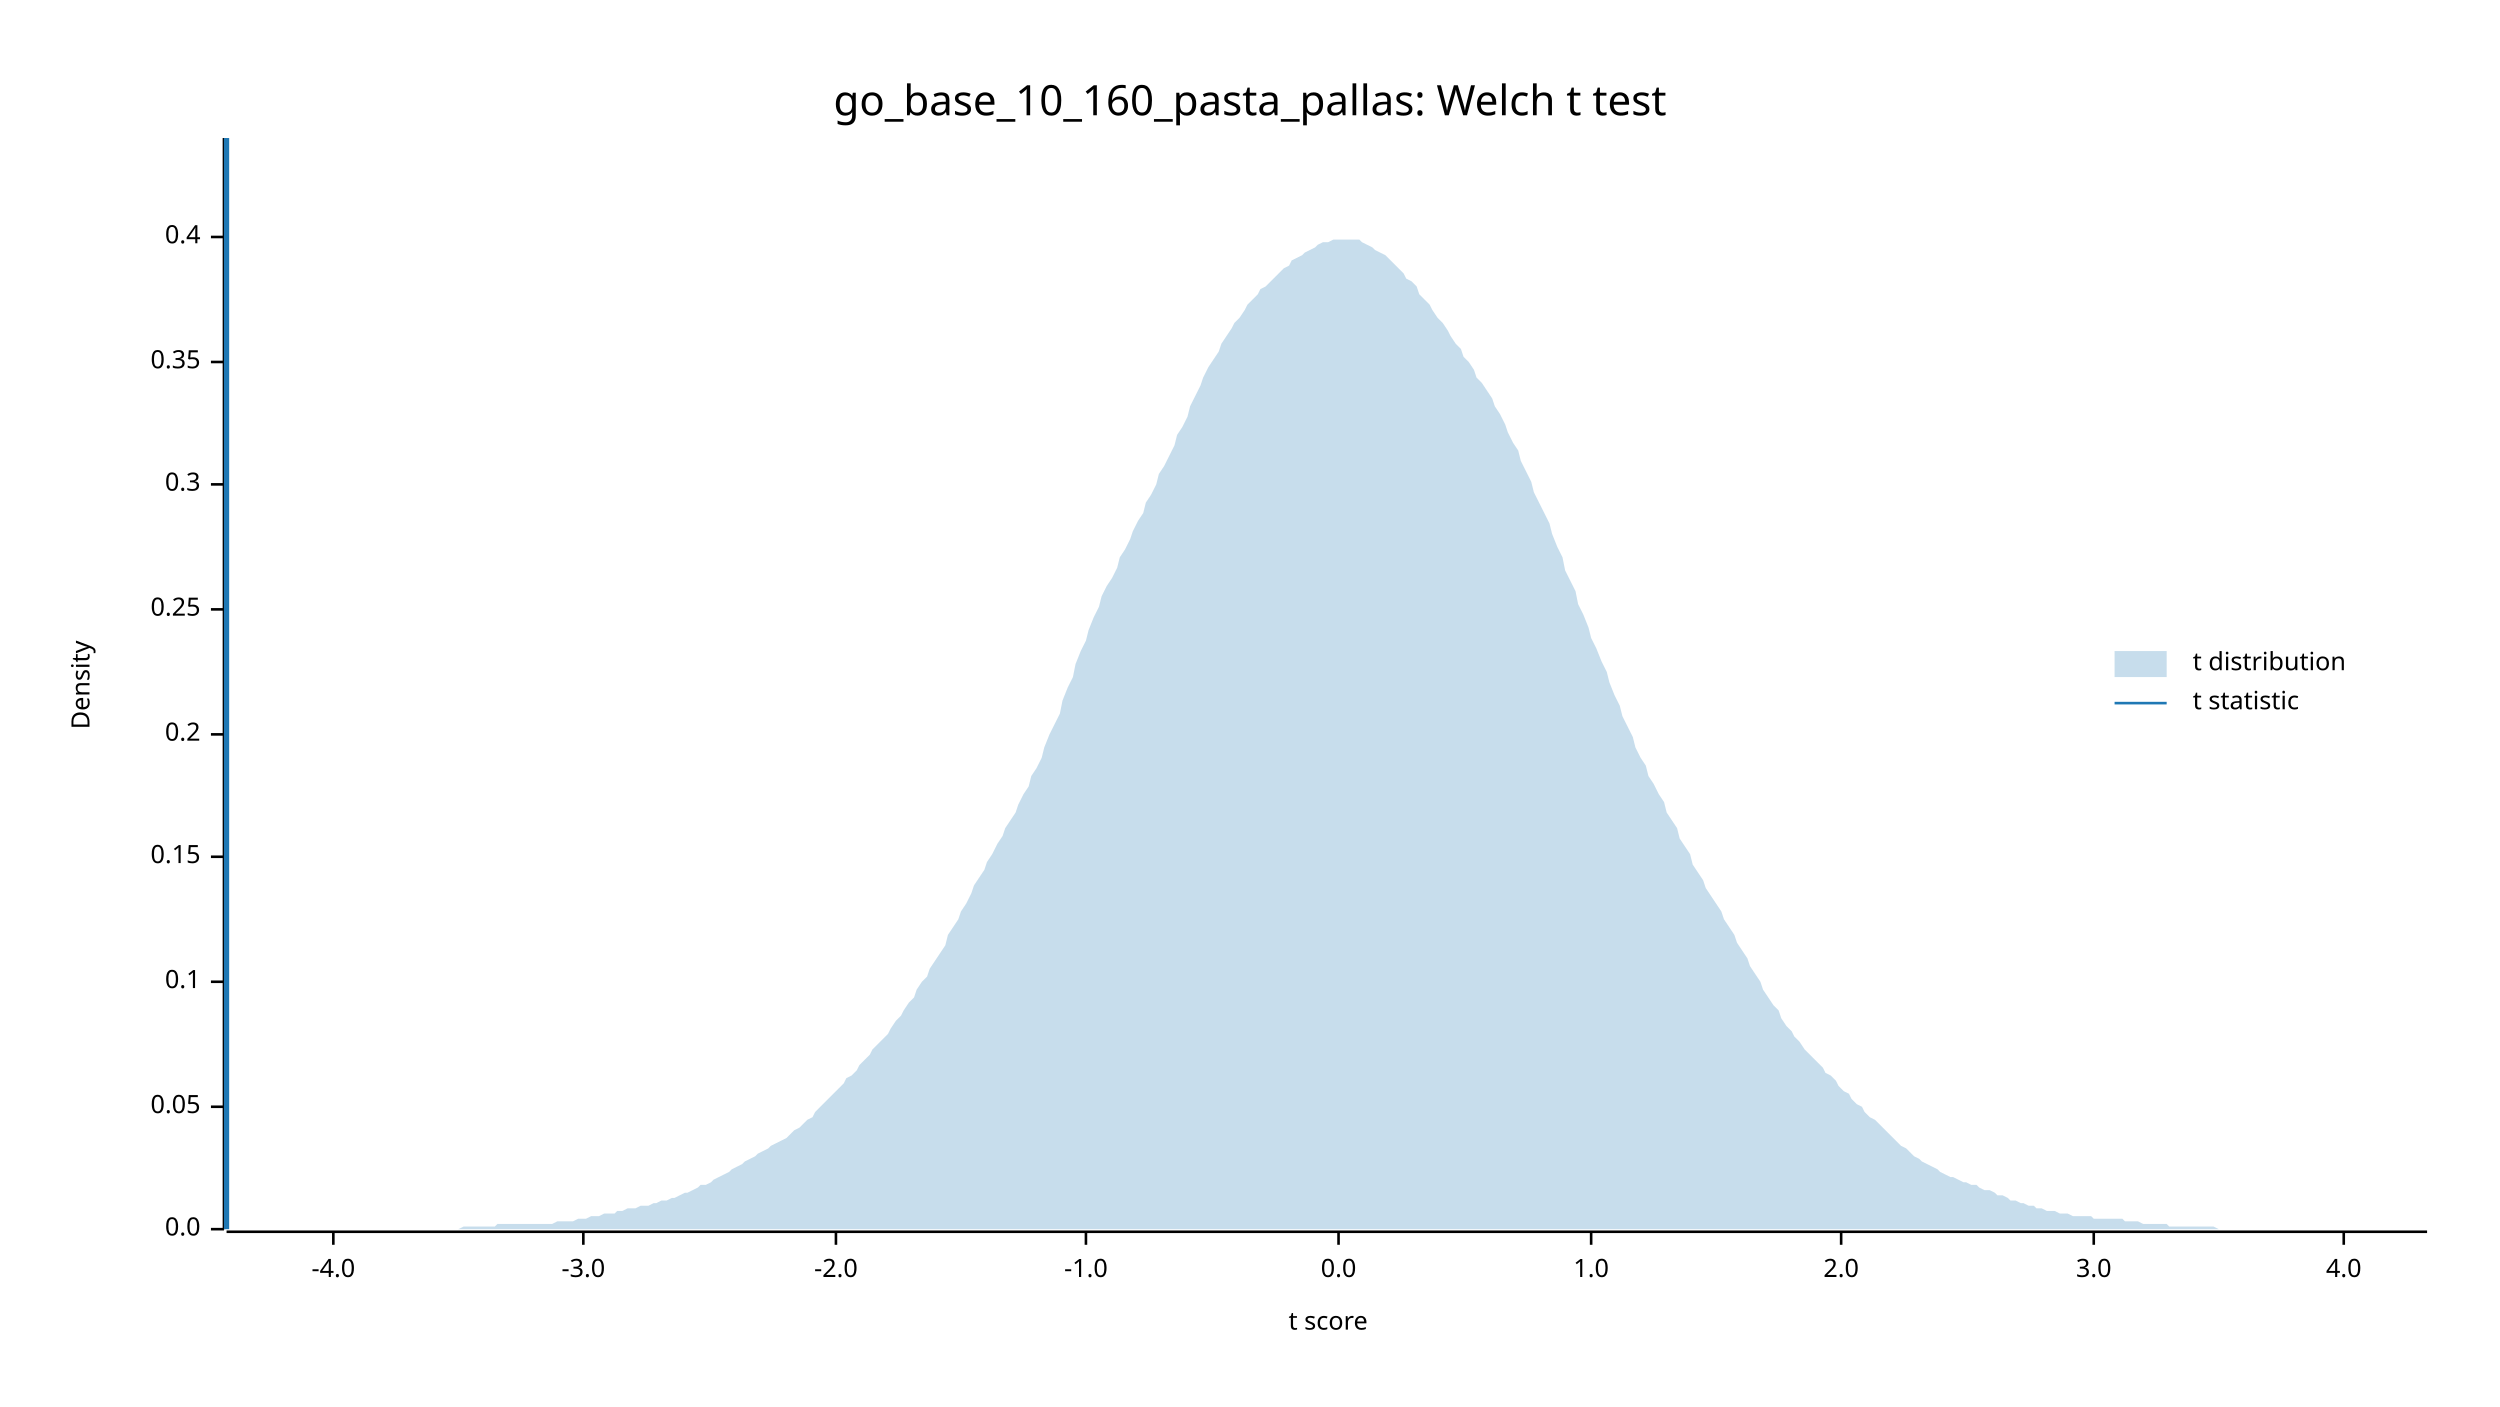
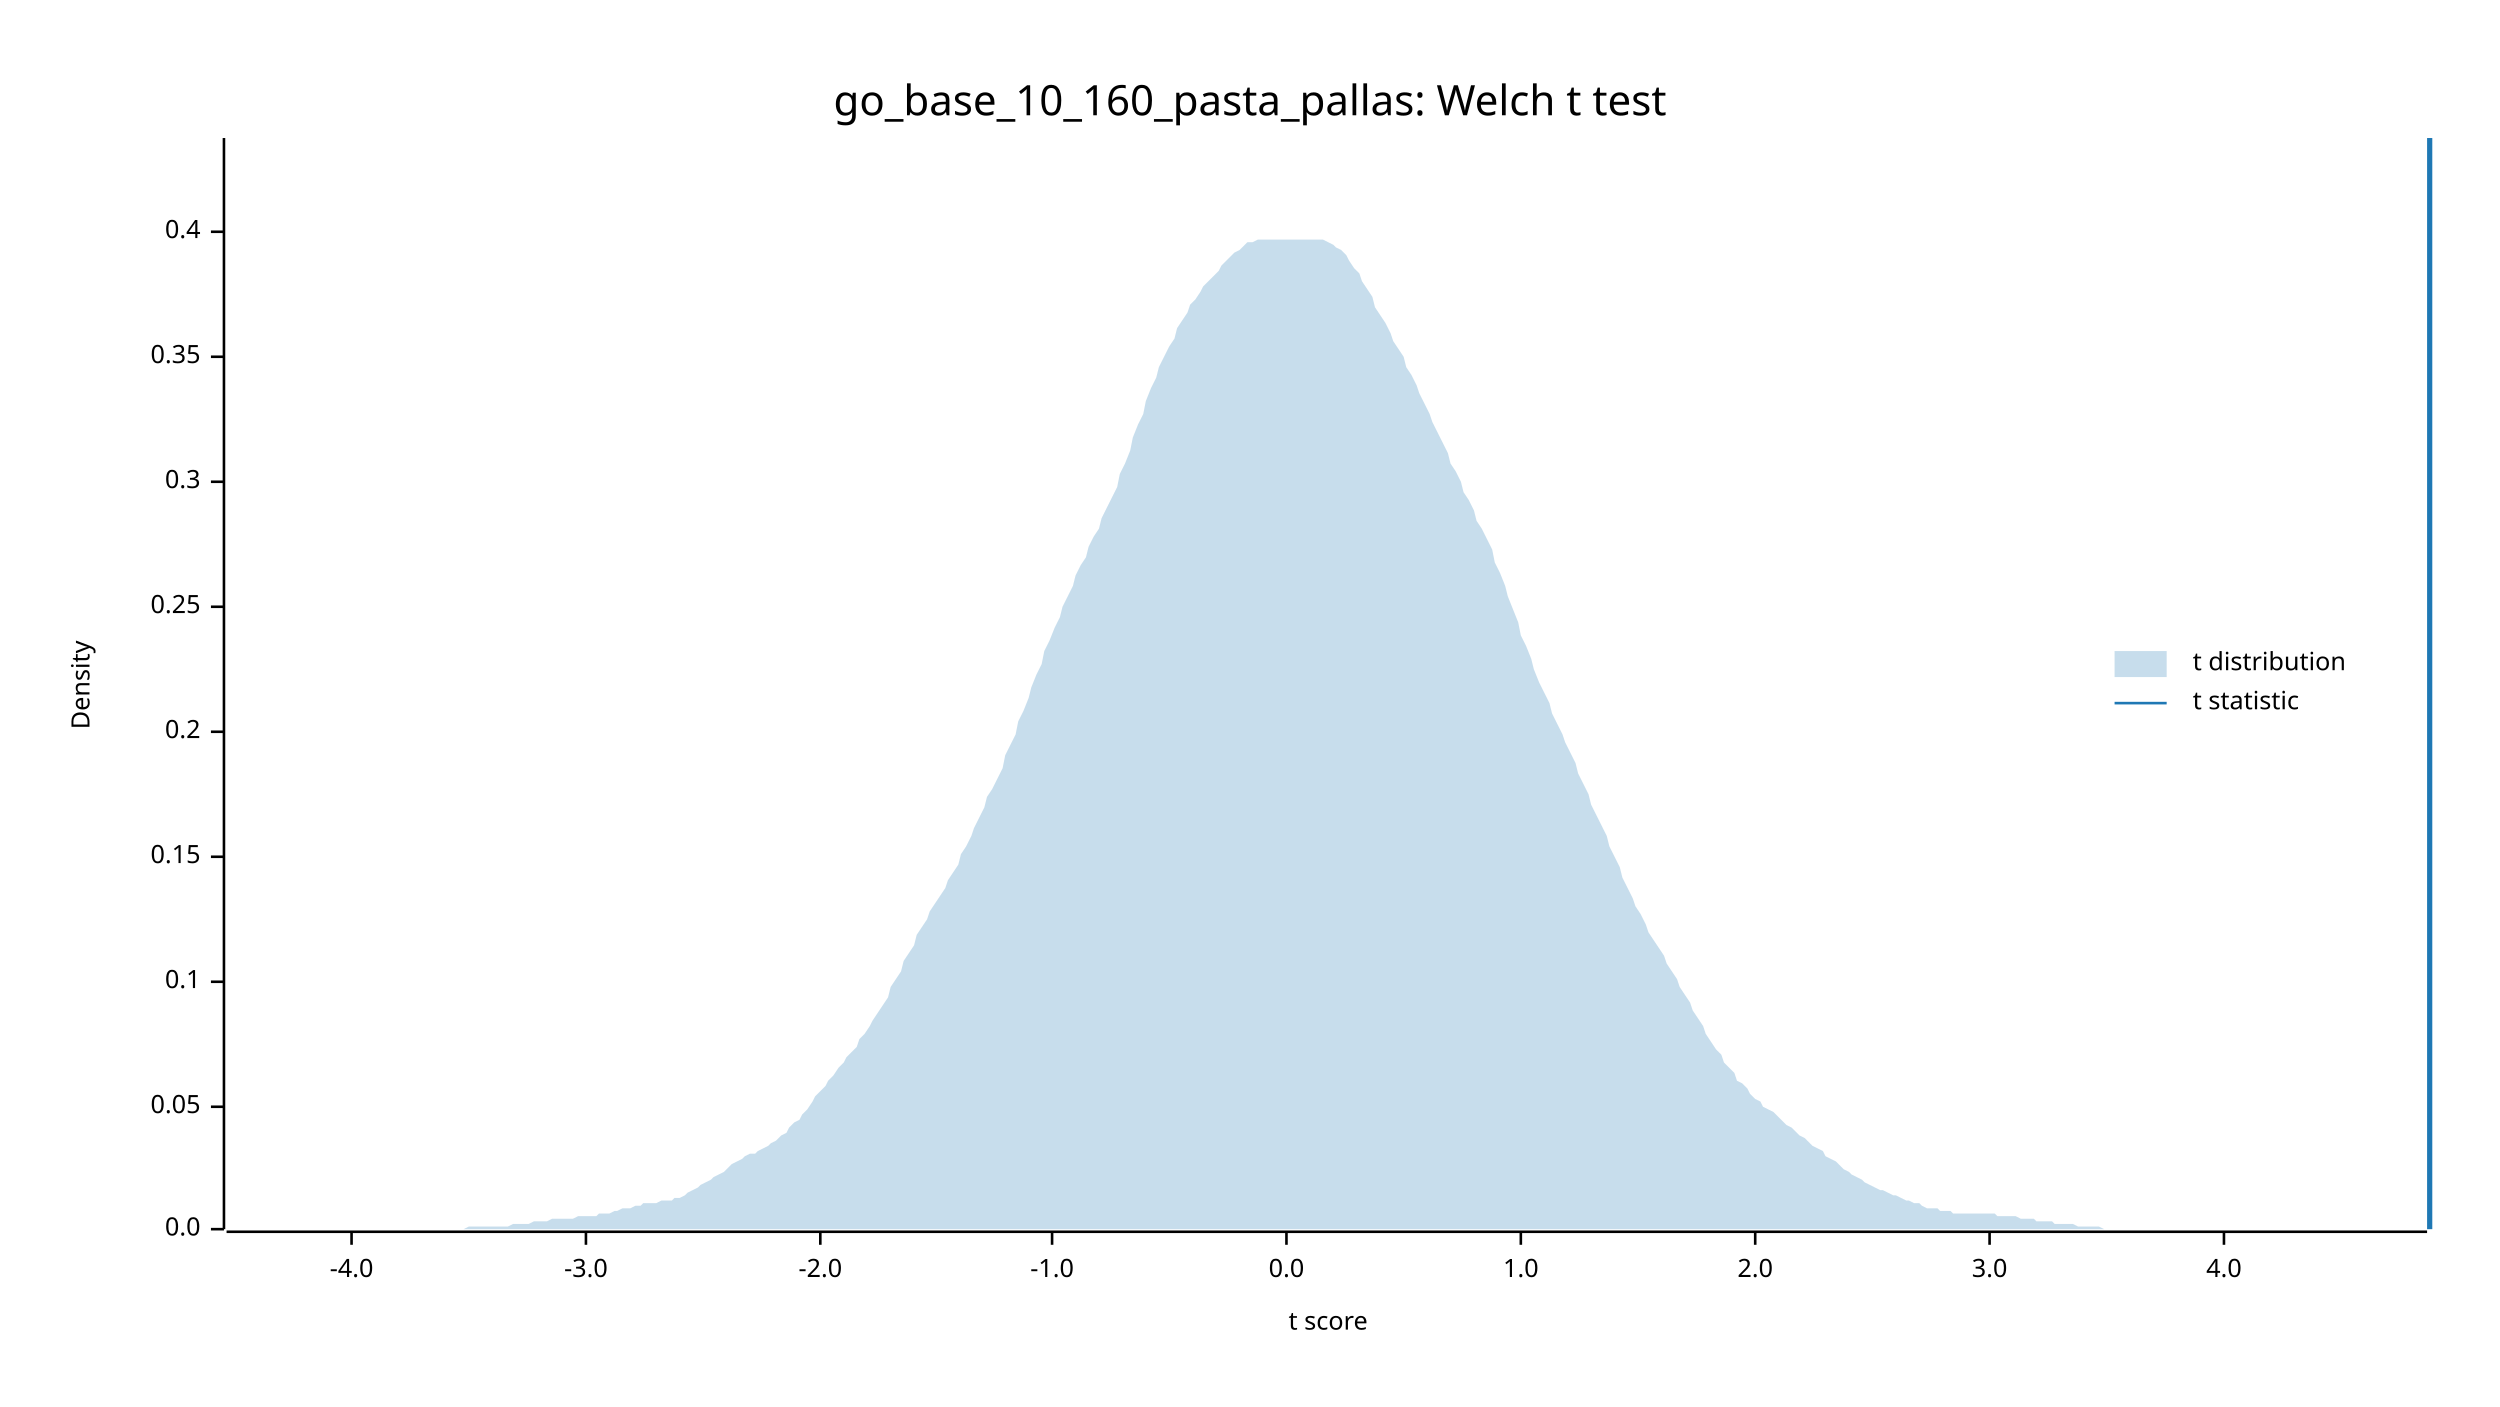
<svg xmlns="http://www.w3.org/2000/svg" width="960" height="540" viewBox="0 0 960 540">
  <text x="480" y="32" dy="0.76em" text-anchor="middle" font-family="sans-serif" font-size="16.129" opacity="1" fill="#000000">
go_base_10_160_pasta_pallas: Welch t test
</text>
  <text x="27" y="263" dy="0.76em" text-anchor="middle" font-family="sans-serif" font-size="9.677" opacity="1" fill="#000000" transform="rotate(270, 27, 263)">
Density
</text>
  <text x="510" y="513" dy="-0.5ex" text-anchor="middle" font-family="sans-serif" font-size="9.677" opacity="1" fill="#000000">
t score
</text>
  <polyline fill="none" opacity="1" stroke="#000000" stroke-width="1" points="86,53 86,472 " />
  <text x="77" y="472" dy="0.5ex" text-anchor="end" font-family="sans-serif" font-size="9.677" opacity="1" fill="#000000">
0.0
</text>
  <polyline fill="none" opacity="1" stroke="#000000" stroke-width="1" points="81,472 86,472 " />
  <text x="77" y="425" dy="0.5ex" text-anchor="end" font-family="sans-serif" font-size="9.677" opacity="1" fill="#000000">
0.05
</text>
  <polyline fill="none" opacity="1" stroke="#000000" stroke-width="1" points="81,425 86,425 " />
  <text x="77" y="377" dy="0.5ex" text-anchor="end" font-family="sans-serif" font-size="9.677" opacity="1" fill="#000000">
0.1
</text>
  <polyline fill="none" opacity="1" stroke="#000000" stroke-width="1" points="81,377 86,377 " />
  <text x="77" y="329" dy="0.5ex" text-anchor="end" font-family="sans-serif" font-size="9.677" opacity="1" fill="#000000">
0.15
</text>
  <polyline fill="none" opacity="1" stroke="#000000" stroke-width="1" points="81,329 86,329 " />
-   <text x="77" y="282" dy="0.5ex" text-anchor="end" font-family="sans-serif" font-size="9.677" opacity="1" fill="#000000">
+   <text x="77" y="281" dy="0.5ex" text-anchor="end" font-family="sans-serif" font-size="9.677" opacity="1" fill="#000000">
0.2
</text>
-   <polyline fill="none" opacity="1" stroke="#000000" stroke-width="1" points="81,282 86,282 " />
-   <text x="77" y="234" dy="0.5ex" text-anchor="end" font-family="sans-serif" font-size="9.677" opacity="1" fill="#000000">
+   <polyline fill="none" opacity="1" stroke="#000000" stroke-width="1" points="81,281 86,281 " />
+   <text x="77" y="233" dy="0.5ex" text-anchor="end" font-family="sans-serif" font-size="9.677" opacity="1" fill="#000000">
0.25
</text>
-   <polyline fill="none" opacity="1" stroke="#000000" stroke-width="1" points="81,234 86,234 " />
-   <text x="77" y="186" dy="0.5ex" text-anchor="end" font-family="sans-serif" font-size="9.677" opacity="1" fill="#000000">
+   <polyline fill="none" opacity="1" stroke="#000000" stroke-width="1" points="81,233 86,233 " />
+   <text x="77" y="185" dy="0.5ex" text-anchor="end" font-family="sans-serif" font-size="9.677" opacity="1" fill="#000000">
0.3
</text>
-   <polyline fill="none" opacity="1" stroke="#000000" stroke-width="1" points="81,186 86,186 " />
-   <text x="77" y="139" dy="0.5ex" text-anchor="end" font-family="sans-serif" font-size="9.677" opacity="1" fill="#000000">
+   <polyline fill="none" opacity="1" stroke="#000000" stroke-width="1" points="81,185 86,185 " />
+   <text x="77" y="137" dy="0.5ex" text-anchor="end" font-family="sans-serif" font-size="9.677" opacity="1" fill="#000000">
0.35
</text>
-   <polyline fill="none" opacity="1" stroke="#000000" stroke-width="1" points="81,139 86,139 " />
-   <text x="77" y="91" dy="0.5ex" text-anchor="end" font-family="sans-serif" font-size="9.677" opacity="1" fill="#000000">
+   <polyline fill="none" opacity="1" stroke="#000000" stroke-width="1" points="81,137 86,137 " />
+   <text x="77" y="89" dy="0.5ex" text-anchor="end" font-family="sans-serif" font-size="9.677" opacity="1" fill="#000000">
0.4
</text>
-   <polyline fill="none" opacity="1" stroke="#000000" stroke-width="1" points="81,91 86,91 " />
+   <polyline fill="none" opacity="1" stroke="#000000" stroke-width="1" points="81,89 86,89 " />
  <polyline fill="none" opacity="1" stroke="#000000" stroke-width="1" points="87,473 932,473 " />
-   <text x="128" y="483" dy="0.76em" text-anchor="middle" font-family="sans-serif" font-size="9.677" opacity="1" fill="#000000">
+   <text x="135" y="483" dy="0.76em" text-anchor="middle" font-family="sans-serif" font-size="9.677" opacity="1" fill="#000000">
-4.0
</text>
-   <polyline fill="none" opacity="1" stroke="#000000" stroke-width="1" points="128,473 128,478 " />
-   <text x="224" y="483" dy="0.76em" text-anchor="middle" font-family="sans-serif" font-size="9.677" opacity="1" fill="#000000">
+   <polyline fill="none" opacity="1" stroke="#000000" stroke-width="1" points="135,473 135,478 " />
+   <text x="225" y="483" dy="0.76em" text-anchor="middle" font-family="sans-serif" font-size="9.677" opacity="1" fill="#000000">
-3.0
</text>
-   <polyline fill="none" opacity="1" stroke="#000000" stroke-width="1" points="224,473 224,478 " />
-   <text x="321" y="483" dy="0.76em" text-anchor="middle" font-family="sans-serif" font-size="9.677" opacity="1" fill="#000000">
+   <polyline fill="none" opacity="1" stroke="#000000" stroke-width="1" points="225,473 225,478 " />
+   <text x="315" y="483" dy="0.76em" text-anchor="middle" font-family="sans-serif" font-size="9.677" opacity="1" fill="#000000">
-2.0
</text>
-   <polyline fill="none" opacity="1" stroke="#000000" stroke-width="1" points="321,473 321,478 " />
-   <text x="417" y="483" dy="0.76em" text-anchor="middle" font-family="sans-serif" font-size="9.677" opacity="1" fill="#000000">
+   <polyline fill="none" opacity="1" stroke="#000000" stroke-width="1" points="315,473 315,478 " />
+   <text x="404" y="483" dy="0.76em" text-anchor="middle" font-family="sans-serif" font-size="9.677" opacity="1" fill="#000000">
-1.0
</text>
-   <polyline fill="none" opacity="1" stroke="#000000" stroke-width="1" points="417,473 417,478 " />
-   <text x="514" y="483" dy="0.76em" text-anchor="middle" font-family="sans-serif" font-size="9.677" opacity="1" fill="#000000">
+   <polyline fill="none" opacity="1" stroke="#000000" stroke-width="1" points="404,473 404,478 " />
+   <text x="494" y="483" dy="0.76em" text-anchor="middle" font-family="sans-serif" font-size="9.677" opacity="1" fill="#000000">
0.0
</text>
-   <polyline fill="none" opacity="1" stroke="#000000" stroke-width="1" points="514,473 514,478 " />
-   <text x="611" y="483" dy="0.76em" text-anchor="middle" font-family="sans-serif" font-size="9.677" opacity="1" fill="#000000">
+   <polyline fill="none" opacity="1" stroke="#000000" stroke-width="1" points="494,473 494,478 " />
+   <text x="584" y="483" dy="0.76em" text-anchor="middle" font-family="sans-serif" font-size="9.677" opacity="1" fill="#000000">
1.0
</text>
-   <polyline fill="none" opacity="1" stroke="#000000" stroke-width="1" points="611,473 611,478 " />
-   <text x="707" y="483" dy="0.76em" text-anchor="middle" font-family="sans-serif" font-size="9.677" opacity="1" fill="#000000">
+   <polyline fill="none" opacity="1" stroke="#000000" stroke-width="1" points="584,473 584,478 " />
+   <text x="674" y="483" dy="0.76em" text-anchor="middle" font-family="sans-serif" font-size="9.677" opacity="1" fill="#000000">
2.0
</text>
-   <polyline fill="none" opacity="1" stroke="#000000" stroke-width="1" points="707,473 707,478 " />
-   <text x="804" y="483" dy="0.76em" text-anchor="middle" font-family="sans-serif" font-size="9.677" opacity="1" fill="#000000">
+   <polyline fill="none" opacity="1" stroke="#000000" stroke-width="1" points="674,473 674,478 " />
+   <text x="764" y="483" dy="0.76em" text-anchor="middle" font-family="sans-serif" font-size="9.677" opacity="1" fill="#000000">
3.0
</text>
-   <polyline fill="none" opacity="1" stroke="#000000" stroke-width="1" points="804,473 804,478 " />
-   <text x="900" y="483" dy="0.76em" text-anchor="middle" font-family="sans-serif" font-size="9.677" opacity="1" fill="#000000">
+   <polyline fill="none" opacity="1" stroke="#000000" stroke-width="1" points="764,473 764,478 " />
+   <text x="854" y="483" dy="0.76em" text-anchor="middle" font-family="sans-serif" font-size="9.677" opacity="1" fill="#000000">
4.0
</text>
-   <polyline fill="none" opacity="1" stroke="#000000" stroke-width="1" points="900,473 900,478 " />
-   <polygon opacity="0.25" fill="#1F78B4" points="87,472 88,472 90,472 92,472 93,472 95,472 97,472 98,472 100,472 102,472 103,472 105,472 107,472 109,472 110,472 112,472 114,472 115,472 117,472 119,472 120,472 122,472 124,472 125,472 127,472 129,472 131,472 132,472 134,472 136,472 137,472 139,472 141,472 142,472 144,472 146,472 147,472 149,472 151,472 153,472 154,472 156,472 158,472 159,472 161,472 163,472 164,472 166,472 168,472 169,472 171,472 173,472 175,472 176,472 178,471 180,471 181,471 183,471 185,471 186,471 188,471 190,471 191,470 193,470 195,470 197,470 198,470 200,470 202,470 203,470 205,470 207,470 208,470 210,470 212,470 214,469 215,469 217,469 219,469 220,469 222,468 224,468 225,468 227,467 229,467 230,467 232,466 234,466 236,466 237,465 239,465 241,464 242,464 244,464 246,463 247,463 249,463 251,462 252,462 254,461 256,461 258,460 259,460 261,459 263,458 264,458 266,457 268,456 269,455 271,455 273,454 274,453 276,452 278,451 280,450 281,449 283,448 285,447 286,446 288,445 290,444 291,443 293,442 295,441 296,440 298,439 300,438 302,437 303,436 305,434 307,433 308,432 310,430 312,429 313,427 315,425 317,423 318,422 320,420 322,418 324,416 325,414 327,413 329,411 330,409 332,407 334,405 335,403 337,401 339,399 341,397 342,395 344,392 346,390 347,388 349,385 351,383 352,380 354,377 356,375 357,372 359,369 361,366 363,363 364,359 366,356 368,353 369,350 371,347 373,343 374,340 376,337 378,334 379,331 381,328 383,324 385,321 386,318 388,315 390,312 391,309 393,305 395,302 396,298 398,295 400,291 401,287 403,282 405,278 407,274 408,269 410,264 412,260 413,255 415,250 417,246 418,242 420,237 422,233 423,229 425,225 427,222 429,218 430,214 432,211 434,207 435,204 437,200 439,197 440,193 442,190 444,186 445,182 447,179 449,175 451,171 452,167 454,164 456,160 457,156 459,152 461,148 462,145 464,141 466,138 468,135 469,132 471,129 473,126 474,124 476,122 478,119 479,117 481,115 483,113 484,111 486,110 488,108 490,106 491,105 493,103 495,102 496,100 498,99 500,98 501,97 503,96 505,95 506,94 508,93 510,93 512,92 513,92 515,92 517,92 518,92 520,92 522,92 523,93 525,94 527,95 528,96 530,97 532,98 534,100 535,101 537,103 539,105 540,107 542,108 544,110 545,113 547,115 549,117 550,119 552,122 554,124 556,127 557,129 559,132 561,134 562,137 564,139 566,142 567,145 569,147 571,150 573,153 574,156 576,159 578,163 579,166 581,170 583,173 584,177 586,181 588,185 589,189 591,193 593,197 595,201 596,205 598,210 600,214 601,219 603,223 605,227 606,232 608,236 610,241 611,245 613,249 615,254 617,258 618,262 620,267 622,271 623,275 625,279 627,283 628,287 630,291 632,294 633,298 635,301 637,305 639,308 640,312 642,315 644,318 645,322 647,325 649,328 650,332 652,335 654,338 655,341 657,344 659,347 661,350 662,353 664,356 666,359 667,362 669,365 671,368 672,371 674,374 676,377 677,380 679,383 681,386 683,388 684,391 686,394 688,396 689,398 691,400 693,403 694,404 696,406 698,408 700,410 701,412 703,413 705,415 706,417 708,419 710,420 711,422 713,424 715,425 716,427 718,429 720,430 722,432 723,433 725,435 727,437 728,438 730,440 732,441 733,442 735,444 737,445 738,446 740,447 742,448 744,449 745,450 747,451 749,452 750,452 752,453 754,454 755,454 757,455 759,455 760,456 762,457 764,457 766,458 767,459 769,459 771,460 772,461 774,461 776,462 777,462 779,463 781,463 782,464 784,464 786,465 788,465 789,465 791,466 793,466 794,466 796,467 798,467 799,467 801,467 803,467 804,468 806,468 808,468 810,468 811,468 813,468 815,468 816,469 818,469 820,469 821,469 823,470 825,470 827,470 828,470 830,470 832,470 833,471 835,471 837,471 838,471 840,471 842,471 843,471 845,471 847,471 849,471 850,471 852,472 854,472 855,472 857,472 859,472 860,472 862,472 864,472 865,472 867,472 869,472 871,472 872,472 874,472 876,472 877,472 879,472 881,472 882,472 884,472 886,472 887,472 889,472 891,472 893,472 894,472 896,472 898,472 899,472 901,472 903,472 904,472 906,472 908,472 909,472 911,472 913,472 915,472 916,472 918,472 920,472 921,472 923,472 925,472 926,472 928,472 930,472 932,472 932,472 87,472 " />
-   <polyline fill="none" opacity="1" stroke="#1F78B4" stroke-width="2" points="87,472 87,53 " />
+   <polyline fill="none" opacity="1" stroke="#000000" stroke-width="1" points="854,473 854,478 " />
+   <polygon opacity="0.25" fill="#1F78B4" points="87,472 88,472 90,472 92,472 93,472 95,472 97,472 98,472 100,472 102,472 103,472 105,472 107,472 109,472 110,472 112,472 114,472 115,472 117,472 119,472 120,472 122,472 124,472 125,472 127,472 129,472 131,472 132,472 134,472 136,472 137,472 139,472 141,472 142,472 144,472 146,472 147,472 149,472 151,472 153,472 154,472 156,472 158,472 159,472 161,472 163,472 164,472 166,472 168,472 169,472 171,472 173,472 175,472 176,472 178,472 180,471 181,471 183,471 185,471 186,471 188,471 190,471 191,471 193,471 195,471 197,470 198,470 200,470 202,470 203,470 205,469 207,469 208,469 210,469 212,468 214,468 215,468 217,468 219,468 220,468 222,467 224,467 225,467 227,467 229,467 230,466 232,466 234,466 236,465 237,465 239,464 241,464 242,464 244,463 246,463 247,462 249,462 251,462 252,462 254,461 256,461 258,461 259,460 261,460 263,459 264,458 266,457 268,456 269,455 271,454 273,453 274,452 276,451 278,450 280,448 281,447 283,446 285,445 286,444 288,443 290,443 291,442 293,441 295,440 296,439 298,438 300,436 302,435 303,433 305,431 307,430 308,428 310,426 312,423 313,421 315,419 317,417 318,415 320,413 322,410 324,408 325,406 327,404 329,402 330,399 332,397 334,394 335,392 337,389 339,386 341,383 342,379 344,376 346,373 347,369 349,366 351,363 352,359 354,356 356,353 357,350 359,347 361,344 363,341 364,338 366,335 368,332 369,328 371,325 373,321 374,318 376,314 378,310 379,306 381,303 383,299 385,295 386,290 388,286 390,282 391,277 393,273 395,268 396,264 398,259 400,255 401,250 403,246 405,241 407,237 408,233 410,229 412,225 413,221 415,217 417,214 418,210 420,206 422,203 423,199 425,195 427,191 429,187 430,182 432,178 434,173 435,168 437,163 439,159 440,154 442,149 444,145 445,141 447,137 449,133 451,130 452,126 454,123 456,120 457,117 459,115 461,112 462,110 464,108 466,106 468,104 469,102 471,100 473,98 474,97 476,96 478,94 479,93 481,93 483,92 484,92 486,92 488,92 490,92 491,92 493,92 495,92 496,92 498,92 500,92 501,92 503,92 505,92 506,92 508,92 510,93 512,94 513,95 515,96 517,98 518,100 520,103 522,105 523,108 525,111 527,114 528,118 530,121 532,124 534,128 535,131 537,134 539,137 540,141 542,144 544,148 545,151 547,155 549,159 550,162 552,166 554,170 556,174 557,178 559,181 561,185 562,189 564,192 566,196 567,200 569,203 571,207 573,211 574,216 576,220 578,225 579,229 581,234 583,239 584,244 586,248 588,253 589,257 591,262 593,266 595,270 596,274 598,278 600,282 601,285 603,289 605,293 606,297 608,301 610,305 611,309 613,313 615,317 617,321 618,325 620,329 622,333 623,337 625,341 627,345 628,348 630,351 632,355 633,358 635,361 637,364 639,367 640,370 642,373 644,376 645,379 647,382 649,385 650,388 652,391 654,394 655,397 657,400 659,403 661,405 662,408 664,410 666,412 667,415 669,416 671,418 672,420 674,422 676,423 677,425 679,426 681,427 683,429 684,430 686,432 688,433 689,434 691,436 693,437 694,438 696,440 698,441 700,442 701,444 703,445 705,446 706,447 708,449 710,450 711,451 713,452 715,453 716,454 718,455 720,456 722,457 723,457 725,458 727,459 728,459 730,460 732,461 733,461 735,462 737,462 738,463 740,464 742,464 744,464 745,465 747,465 749,465 750,466 752,466 754,466 755,466 757,466 759,466 760,466 762,466 764,466 766,466 767,467 769,467 771,467 772,467 774,467 776,468 777,468 779,468 781,468 782,469 784,469 786,469 788,469 789,470 791,470 793,470 794,470 796,470 798,471 799,471 801,471 803,471 804,471 806,471 808,472 810,472 811,472 813,472 815,472 816,472 818,472 820,472 821,472 823,472 825,472 827,472 828,472 830,472 832,472 833,472 835,472 837,472 838,472 840,472 842,472 843,472 845,472 847,472 849,472 850,472 852,472 854,472 855,472 857,472 859,472 860,472 862,472 864,472 865,472 867,472 869,472 871,472 872,472 874,472 876,472 877,472 879,472 881,472 882,472 884,472 886,472 887,472 889,472 891,472 893,472 894,472 896,472 898,472 899,472 901,472 903,472 904,472 906,472 908,472 909,472 911,472 913,472 915,472 916,472 918,472 920,472 921,472 923,472 925,472 926,472 928,472 930,472 932,472 932,472 87,472 " />
+   <polyline fill="none" opacity="1" stroke="#1F78B4" stroke-width="2" points="933,472 933,53 " />
  <text x="842" y="250" dy="0.76em" text-anchor="start" font-family="sans-serif" font-size="9.677" opacity="1" fill="#000000">
t distribution
</text>
  <text x="842" y="265" dy="0.76em" text-anchor="start" font-family="sans-serif" font-size="9.677" opacity="1" fill="#000000">
t statistic
</text>
  <rect x="812" y="250" width="20" height="10" opacity="0.25" fill="#1F78B4" stroke="none" />
  <polyline fill="none" opacity="1" stroke="#1F78B4" stroke-width="1" points="812,270 832,270 " />
</svg>
